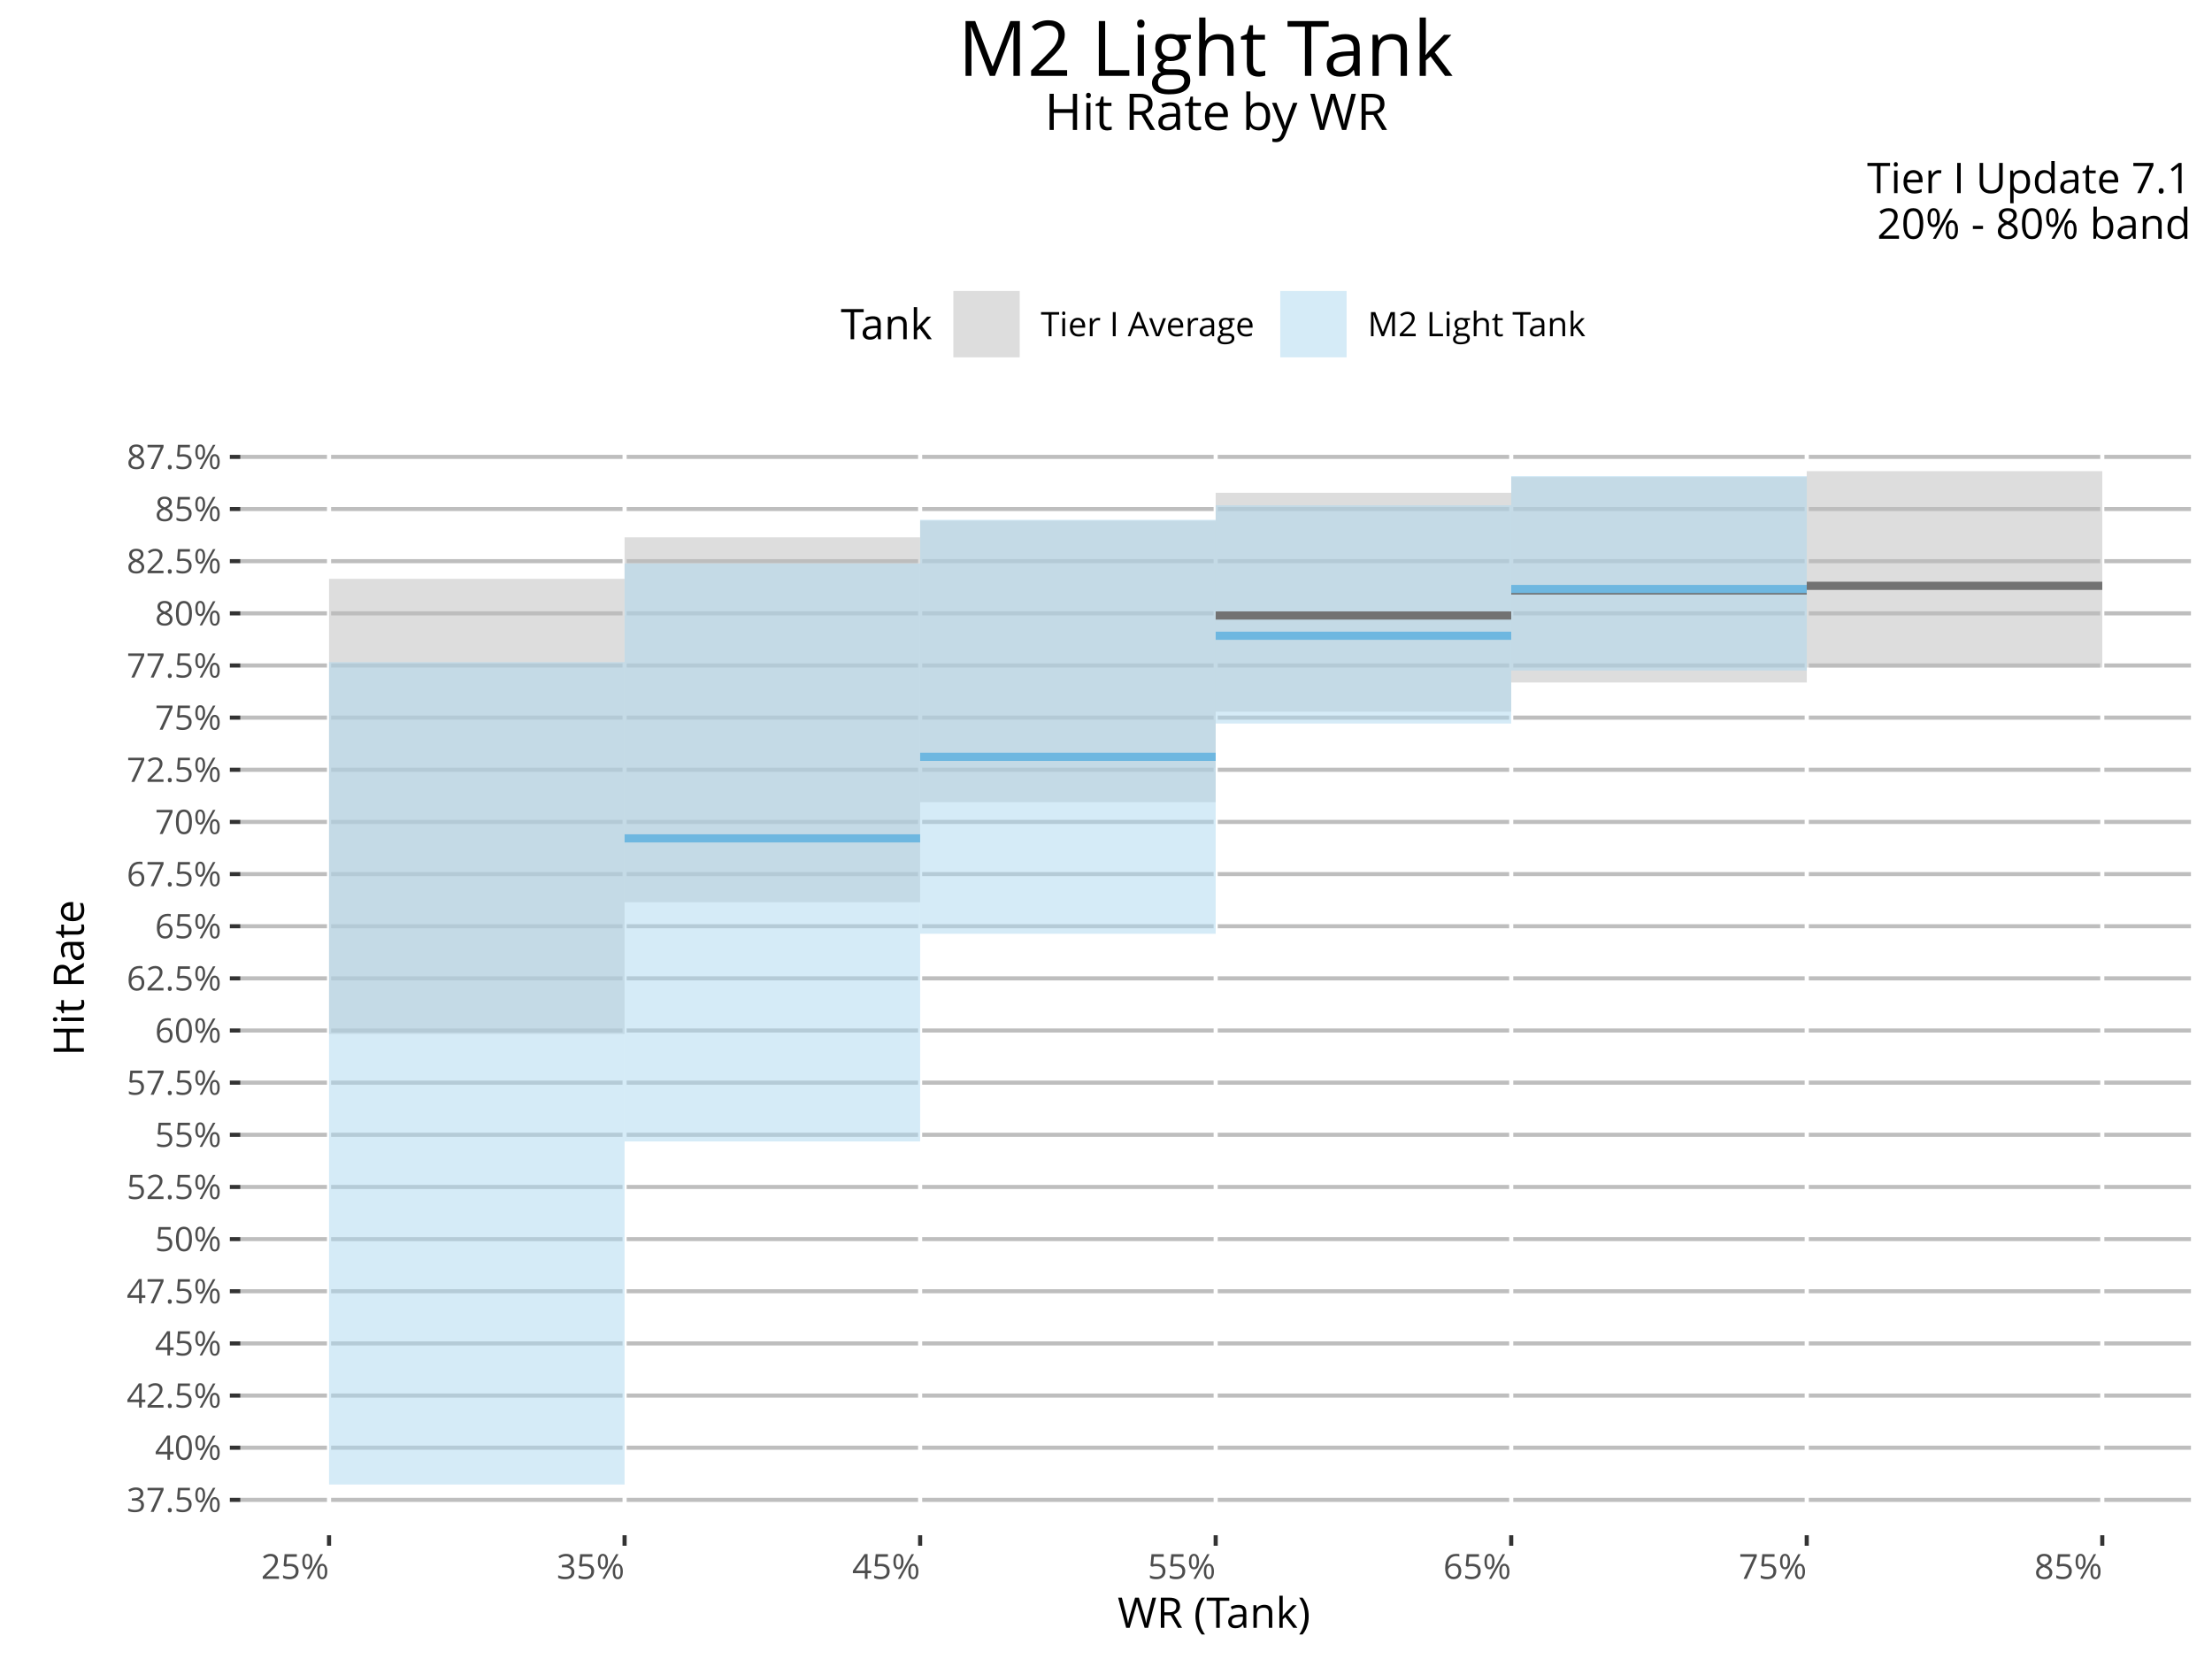
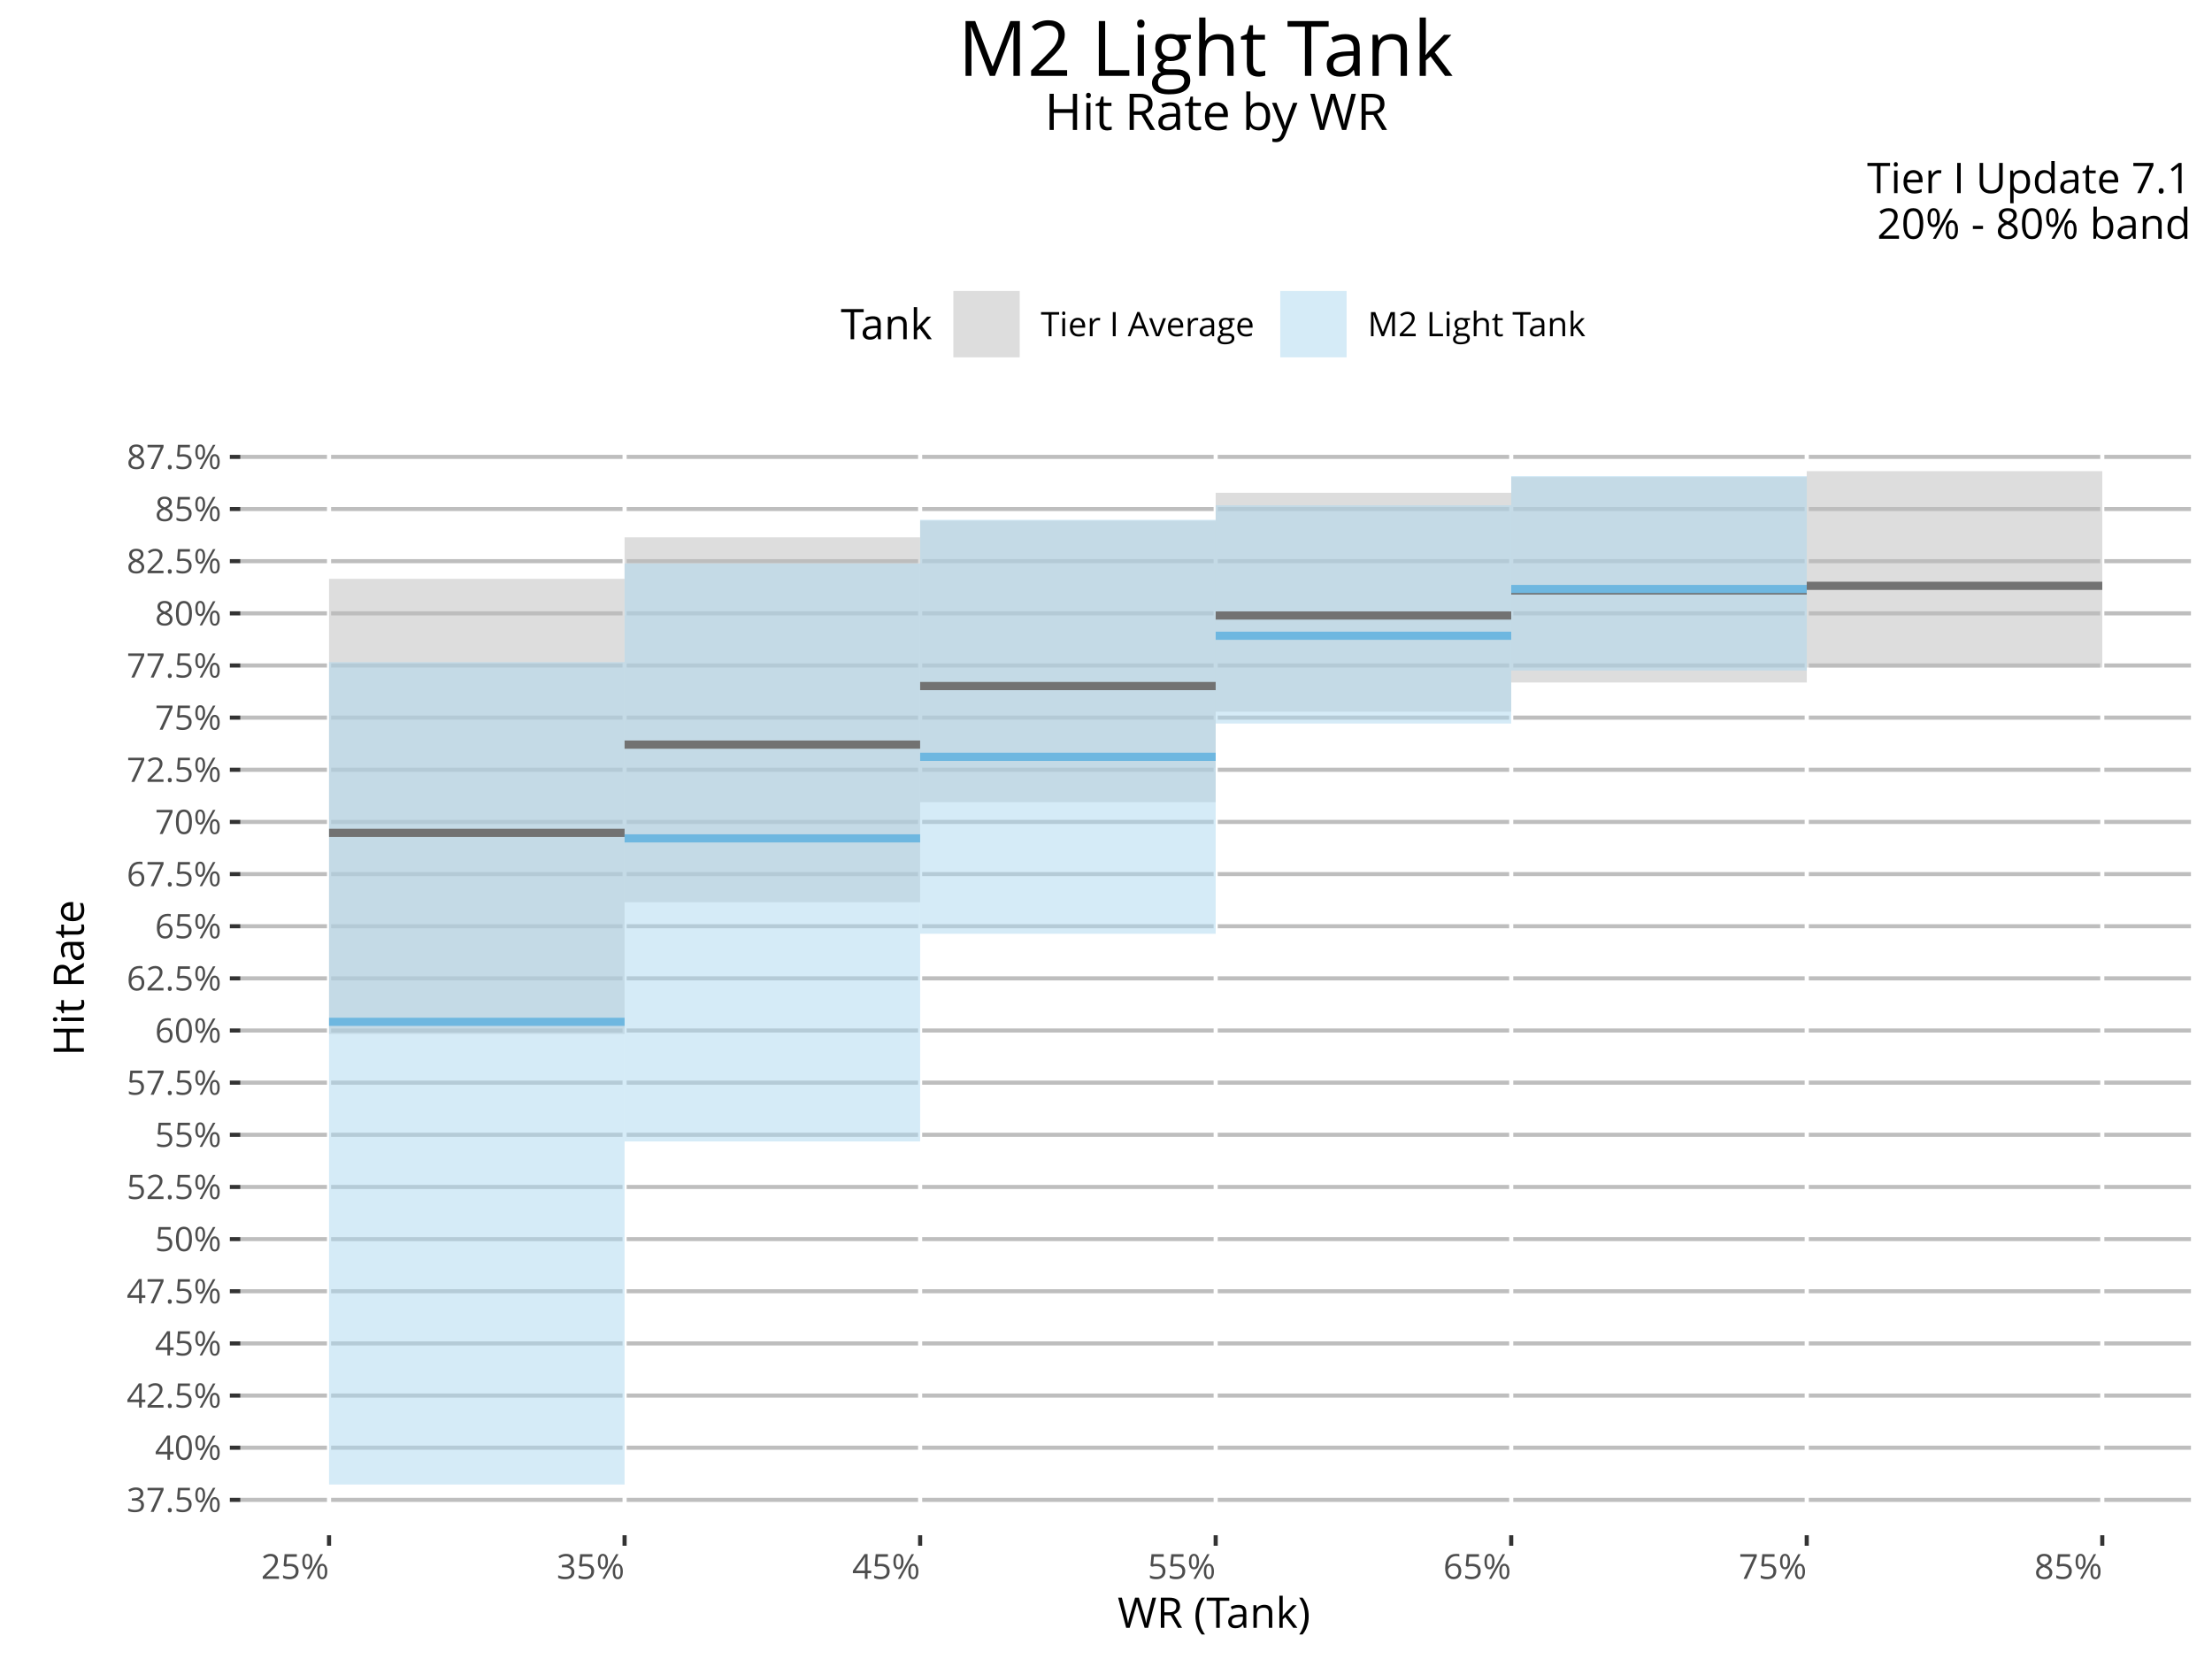
<svg xmlns="http://www.w3.org/2000/svg" viewBox="0 0 576.00 432.00">
  <defs>
    <style type="text/css">
    line, polyline, polygon, path, rect, circle {
      fill: none;
      stroke: #000000;
      stroke-linecap: round;
      stroke-linejoin: round;
      stroke-miterlimit: 10.00;
    }
  </style>
  </defs>
  <rect width="100%" height="100%" style="stroke: none; fill: #FFFFFF;" />
  <rect x="0.00" y="0.00" width="576.00" height="432.00" style="stroke-width: 1.07; stroke: #FFFFFF; fill: #FFFFFF;" />
  <defs>
    <clipPath id="cpNjIuNTl8NTcwLjUyfDM5OS43N3wxMDkuNDk=">
      <rect x="62.59" y="109.49" width="507.93" height="290.28" />
    </clipPath>
  </defs>
  <rect x="62.59" y="109.49" width="507.93" height="290.28" style="stroke-width: 1.07; stroke: none;" clip-path="url(#cpNjIuNTl8NTcwLjUyfDM5OS43N3wxMDkuNDk=)" />
  <polyline points="62.59,397.35 570.52,397.35 " style="stroke-width: 0.53; stroke: #FFFFFF; stroke-linecap: butt;" clip-path="url(#cpNjIuNTl8NTcwLjUyfDM5OS43N3wxMDkuNDk=)" />
  <polyline points="62.59,383.77 570.52,383.77 " style="stroke-width: 0.53; stroke: #FFFFFF; stroke-linecap: butt;" clip-path="url(#cpNjIuNTl8NTcwLjUyfDM5OS43N3wxMDkuNDk=)" />
  <polyline points="62.59,370.19 570.52,370.19 " style="stroke-width: 0.53; stroke: #FFFFFF; stroke-linecap: butt;" clip-path="url(#cpNjIuNTl8NTcwLjUyfDM5OS43N3wxMDkuNDk=)" />
  <polyline points="62.59,356.61 570.52,356.61 " style="stroke-width: 0.53; stroke: #FFFFFF; stroke-linecap: butt;" clip-path="url(#cpNjIuNTl8NTcwLjUyfDM5OS43N3wxMDkuNDk=)" />
  <polyline points="62.59,343.03 570.52,343.03 " style="stroke-width: 0.53; stroke: #FFFFFF; stroke-linecap: butt;" clip-path="url(#cpNjIuNTl8NTcwLjUyfDM5OS43N3wxMDkuNDk=)" />
  <polyline points="62.59,329.45 570.52,329.45 " style="stroke-width: 0.53; stroke: #FFFFFF; stroke-linecap: butt;" clip-path="url(#cpNjIuNTl8NTcwLjUyfDM5OS43N3wxMDkuNDk=)" />
  <polyline points="62.59,315.87 570.52,315.87 " style="stroke-width: 0.53; stroke: #FFFFFF; stroke-linecap: butt;" clip-path="url(#cpNjIuNTl8NTcwLjUyfDM5OS43N3wxMDkuNDk=)" />
  <polyline points="62.59,302.29 570.52,302.29 " style="stroke-width: 0.53; stroke: #FFFFFF; stroke-linecap: butt;" clip-path="url(#cpNjIuNTl8NTcwLjUyfDM5OS43N3wxMDkuNDk=)" />
  <polyline points="62.59,288.71 570.52,288.71 " style="stroke-width: 0.53; stroke: #FFFFFF; stroke-linecap: butt;" clip-path="url(#cpNjIuNTl8NTcwLjUyfDM5OS43N3wxMDkuNDk=)" />
  <polyline points="62.59,275.13 570.52,275.13 " style="stroke-width: 0.53; stroke: #FFFFFF; stroke-linecap: butt;" clip-path="url(#cpNjIuNTl8NTcwLjUyfDM5OS43N3wxMDkuNDk=)" />
  <polyline points="62.59,261.55 570.52,261.55 " style="stroke-width: 0.53; stroke: #FFFFFF; stroke-linecap: butt;" clip-path="url(#cpNjIuNTl8NTcwLjUyfDM5OS43N3wxMDkuNDk=)" />
  <polyline points="62.59,247.98 570.52,247.98 " style="stroke-width: 0.53; stroke: #FFFFFF; stroke-linecap: butt;" clip-path="url(#cpNjIuNTl8NTcwLjUyfDM5OS43N3wxMDkuNDk=)" />
  <polyline points="62.59,234.40 570.52,234.40 " style="stroke-width: 0.53; stroke: #FFFFFF; stroke-linecap: butt;" clip-path="url(#cpNjIuNTl8NTcwLjUyfDM5OS43N3wxMDkuNDk=)" />
  <polyline points="62.59,220.82 570.52,220.82 " style="stroke-width: 0.53; stroke: #FFFFFF; stroke-linecap: butt;" clip-path="url(#cpNjIuNTl8NTcwLjUyfDM5OS43N3wxMDkuNDk=)" />
  <polyline points="62.59,207.24 570.52,207.24 " style="stroke-width: 0.53; stroke: #FFFFFF; stroke-linecap: butt;" clip-path="url(#cpNjIuNTl8NTcwLjUyfDM5OS43N3wxMDkuNDk=)" />
  <polyline points="62.59,193.66 570.52,193.66 " style="stroke-width: 0.53; stroke: #FFFFFF; stroke-linecap: butt;" clip-path="url(#cpNjIuNTl8NTcwLjUyfDM5OS43N3wxMDkuNDk=)" />
  <polyline points="62.59,180.08 570.52,180.08 " style="stroke-width: 0.53; stroke: #FFFFFF; stroke-linecap: butt;" clip-path="url(#cpNjIuNTl8NTcwLjUyfDM5OS43N3wxMDkuNDk=)" />
  <polyline points="62.59,166.50 570.52,166.50 " style="stroke-width: 0.53; stroke: #FFFFFF; stroke-linecap: butt;" clip-path="url(#cpNjIuNTl8NTcwLjUyfDM5OS43N3wxMDkuNDk=)" />
  <polyline points="62.59,152.92 570.52,152.92 " style="stroke-width: 0.53; stroke: #FFFFFF; stroke-linecap: butt;" clip-path="url(#cpNjIuNTl8NTcwLjUyfDM5OS43N3wxMDkuNDk=)" />
  <polyline points="62.59,139.34 570.52,139.34 " style="stroke-width: 0.53; stroke: #FFFFFF; stroke-linecap: butt;" clip-path="url(#cpNjIuNTl8NTcwLjUyfDM5OS43N3wxMDkuNDk=)" />
  <polyline points="62.59,125.76 570.52,125.76 " style="stroke-width: 0.53; stroke: #FFFFFF; stroke-linecap: butt;" clip-path="url(#cpNjIuNTl8NTcwLjUyfDM5OS43N3wxMDkuNDk=)" />
  <polyline points="62.59,112.18 570.52,112.18 " style="stroke-width: 0.53; stroke: #FFFFFF; stroke-linecap: butt;" clip-path="url(#cpNjIuNTl8NTcwLjUyfDM5OS43N3wxMDkuNDk=)" />
  <polyline points="124.16,399.77 124.16,109.49 " style="stroke-width: 0.53; stroke: #FFFFFF; stroke-linecap: butt;" clip-path="url(#cpNjIuNTl8NTcwLjUyfDM5OS43N3wxMDkuNDk=)" />
  <polyline points="201.12,399.77 201.12,109.49 " style="stroke-width: 0.53; stroke: #FFFFFF; stroke-linecap: butt;" clip-path="url(#cpNjIuNTl8NTcwLjUyfDM5OS43N3wxMDkuNDk=)" />
  <polyline points="278.08,399.77 278.08,109.49 " style="stroke-width: 0.53; stroke: #FFFFFF; stroke-linecap: butt;" clip-path="url(#cpNjIuNTl8NTcwLjUyfDM5OS43N3wxMDkuNDk=)" />
  <polyline points="355.04,399.77 355.04,109.49 " style="stroke-width: 0.53; stroke: #FFFFFF; stroke-linecap: butt;" clip-path="url(#cpNjIuNTl8NTcwLjUyfDM5OS43N3wxMDkuNDk=)" />
  <polyline points="431.99,399.77 431.99,109.49 " style="stroke-width: 0.53; stroke: #FFFFFF; stroke-linecap: butt;" clip-path="url(#cpNjIuNTl8NTcwLjUyfDM5OS43N3wxMDkuNDk=)" />
  <polyline points="508.95,399.77 508.95,109.49 " style="stroke-width: 0.53; stroke: #FFFFFF; stroke-linecap: butt;" clip-path="url(#cpNjIuNTl8NTcwLjUyfDM5OS43N3wxMDkuNDk=)" />
  <polyline points="62.59,390.56 570.52,390.56 " style="stroke-width: 1.07; stroke: #BEBEBE; stroke-linecap: butt;" clip-path="url(#cpNjIuNTl8NTcwLjUyfDM5OS43N3wxMDkuNDk=)" />
  <polyline points="62.59,376.98 570.52,376.98 " style="stroke-width: 1.07; stroke: #BEBEBE; stroke-linecap: butt;" clip-path="url(#cpNjIuNTl8NTcwLjUyfDM5OS43N3wxMDkuNDk=)" />
  <polyline points="62.59,363.40 570.52,363.40 " style="stroke-width: 1.07; stroke: #BEBEBE; stroke-linecap: butt;" clip-path="url(#cpNjIuNTl8NTcwLjUyfDM5OS43N3wxMDkuNDk=)" />
  <polyline points="62.59,349.82 570.52,349.82 " style="stroke-width: 1.07; stroke: #BEBEBE; stroke-linecap: butt;" clip-path="url(#cpNjIuNTl8NTcwLjUyfDM5OS43N3wxMDkuNDk=)" />
  <polyline points="62.59,336.24 570.52,336.24 " style="stroke-width: 1.07; stroke: #BEBEBE; stroke-linecap: butt;" clip-path="url(#cpNjIuNTl8NTcwLjUyfDM5OS43N3wxMDkuNDk=)" />
  <polyline points="62.59,322.66 570.52,322.66 " style="stroke-width: 1.07; stroke: #BEBEBE; stroke-linecap: butt;" clip-path="url(#cpNjIuNTl8NTcwLjUyfDM5OS43N3wxMDkuNDk=)" />
  <polyline points="62.59,309.08 570.52,309.08 " style="stroke-width: 1.07; stroke: #BEBEBE; stroke-linecap: butt;" clip-path="url(#cpNjIuNTl8NTcwLjUyfDM5OS43N3wxMDkuNDk=)" />
  <polyline points="62.59,295.50 570.52,295.50 " style="stroke-width: 1.07; stroke: #BEBEBE; stroke-linecap: butt;" clip-path="url(#cpNjIuNTl8NTcwLjUyfDM5OS43N3wxMDkuNDk=)" />
  <polyline points="62.59,281.92 570.52,281.92 " style="stroke-width: 1.07; stroke: #BEBEBE; stroke-linecap: butt;" clip-path="url(#cpNjIuNTl8NTcwLjUyfDM5OS43N3wxMDkuNDk=)" />
  <polyline points="62.59,268.34 570.52,268.34 " style="stroke-width: 1.07; stroke: #BEBEBE; stroke-linecap: butt;" clip-path="url(#cpNjIuNTl8NTcwLjUyfDM5OS43N3wxMDkuNDk=)" />
  <polyline points="62.59,254.76 570.52,254.76 " style="stroke-width: 1.07; stroke: #BEBEBE; stroke-linecap: butt;" clip-path="url(#cpNjIuNTl8NTcwLjUyfDM5OS43N3wxMDkuNDk=)" />
  <polyline points="62.59,241.19 570.52,241.19 " style="stroke-width: 1.07; stroke: #BEBEBE; stroke-linecap: butt;" clip-path="url(#cpNjIuNTl8NTcwLjUyfDM5OS43N3wxMDkuNDk=)" />
  <polyline points="62.59,227.61 570.52,227.61 " style="stroke-width: 1.07; stroke: #BEBEBE; stroke-linecap: butt;" clip-path="url(#cpNjIuNTl8NTcwLjUyfDM5OS43N3wxMDkuNDk=)" />
  <polyline points="62.59,214.03 570.52,214.03 " style="stroke-width: 1.07; stroke: #BEBEBE; stroke-linecap: butt;" clip-path="url(#cpNjIuNTl8NTcwLjUyfDM5OS43N3wxMDkuNDk=)" />
  <polyline points="62.59,200.45 570.52,200.45 " style="stroke-width: 1.07; stroke: #BEBEBE; stroke-linecap: butt;" clip-path="url(#cpNjIuNTl8NTcwLjUyfDM5OS43N3wxMDkuNDk=)" />
  <polyline points="62.59,186.87 570.52,186.87 " style="stroke-width: 1.07; stroke: #BEBEBE; stroke-linecap: butt;" clip-path="url(#cpNjIuNTl8NTcwLjUyfDM5OS43N3wxMDkuNDk=)" />
  <polyline points="62.59,173.29 570.52,173.29 " style="stroke-width: 1.07; stroke: #BEBEBE; stroke-linecap: butt;" clip-path="url(#cpNjIuNTl8NTcwLjUyfDM5OS43N3wxMDkuNDk=)" />
  <polyline points="62.59,159.71 570.52,159.71 " style="stroke-width: 1.07; stroke: #BEBEBE; stroke-linecap: butt;" clip-path="url(#cpNjIuNTl8NTcwLjUyfDM5OS43N3wxMDkuNDk=)" />
  <polyline points="62.59,146.13 570.52,146.13 " style="stroke-width: 1.07; stroke: #BEBEBE; stroke-linecap: butt;" clip-path="url(#cpNjIuNTl8NTcwLjUyfDM5OS43N3wxMDkuNDk=)" />
  <polyline points="62.59,132.55 570.52,132.55 " style="stroke-width: 1.07; stroke: #BEBEBE; stroke-linecap: butt;" clip-path="url(#cpNjIuNTl8NTcwLjUyfDM5OS43N3wxMDkuNDk=)" />
  <polyline points="62.59,118.97 570.52,118.97 " style="stroke-width: 1.07; stroke: #BEBEBE; stroke-linecap: butt;" clip-path="url(#cpNjIuNTl8NTcwLjUyfDM5OS43N3wxMDkuNDk=)" />
  <polyline points="85.68,399.77 85.68,109.49 " style="stroke-width: 1.07; stroke: #FFFFFF; stroke-linecap: butt;" clip-path="url(#cpNjIuNTl8NTcwLjUyfDM5OS43N3wxMDkuNDk=)" />
  <polyline points="162.64,399.77 162.64,109.49 " style="stroke-width: 1.07; stroke: #FFFFFF; stroke-linecap: butt;" clip-path="url(#cpNjIuNTl8NTcwLjUyfDM5OS43N3wxMDkuNDk=)" />
  <polyline points="239.60,399.77 239.60,109.49 " style="stroke-width: 1.07; stroke: #FFFFFF; stroke-linecap: butt;" clip-path="url(#cpNjIuNTl8NTcwLjUyfDM5OS43N3wxMDkuNDk=)" />
  <polyline points="316.56,399.77 316.56,109.49 " style="stroke-width: 1.07; stroke: #FFFFFF; stroke-linecap: butt;" clip-path="url(#cpNjIuNTl8NTcwLjUyfDM5OS43N3wxMDkuNDk=)" />
  <polyline points="393.52,399.77 393.52,109.49 " style="stroke-width: 1.07; stroke: #FFFFFF; stroke-linecap: butt;" clip-path="url(#cpNjIuNTl8NTcwLjUyfDM5OS43N3wxMDkuNDk=)" />
  <polyline points="470.47,399.77 470.47,109.49 " style="stroke-width: 1.07; stroke: #FFFFFF; stroke-linecap: butt;" clip-path="url(#cpNjIuNTl8NTcwLjUyfDM5OS43N3wxMDkuNDk=)" />
  <polyline points="547.43,399.77 547.43,109.49 " style="stroke-width: 1.07; stroke: #FFFFFF; stroke-linecap: butt;" clip-path="url(#cpNjIuNTl8NTcwLjUyfDM5OS43N3wxMDkuNDk=)" />
  <rect x="85.68" y="150.73" width="76.96" height="118.51" style="stroke-width: 0.00; stroke: none; stroke-linecap: square; stroke-linejoin: miter; fill: #BDBDBD; fill-opacity: 0.50;" clip-path="url(#cpNjIuNTl8NTcwLjUyfDM5OS43N3wxMDkuNDk=)" />
  <rect x="162.64" y="139.92" width="76.96" height="95.02" style="stroke-width: 0.00; stroke: none; stroke-linecap: square; stroke-linejoin: miter; fill: #BDBDBD; fill-opacity: 0.50;" clip-path="url(#cpNjIuNTl8NTcwLjUyfDM5OS43N3wxMDkuNDk=)" />
  <rect x="239.60" y="135.57" width="76.96" height="73.31" style="stroke-width: 0.00; stroke: none; stroke-linecap: square; stroke-linejoin: miter; fill: #BDBDBD; fill-opacity: 0.50;" clip-path="url(#cpNjIuNTl8NTcwLjUyfDM5OS43N3wxMDkuNDk=)" />
  <rect x="316.56" y="128.32" width="76.96" height="57.00" style="stroke-width: 0.00; stroke: none; stroke-linecap: square; stroke-linejoin: miter; fill: #BDBDBD; fill-opacity: 0.50;" clip-path="url(#cpNjIuNTl8NTcwLjUyfDM5OS43N3wxMDkuNDk=)" />
  <rect x="393.52" y="124.23" width="76.96" height="53.49" style="stroke-width: 0.00; stroke: none; stroke-linecap: square; stroke-linejoin: miter; fill: #BDBDBD; fill-opacity: 0.50;" clip-path="url(#cpNjIuNTl8NTcwLjUyfDM5OS43N3wxMDkuNDk=)" />
  <rect x="470.47" y="122.69" width="76.96" height="51.13" style="stroke-width: 0.00; stroke: none; stroke-linecap: square; stroke-linejoin: miter; fill: #BDBDBD; fill-opacity: 0.50;" clip-path="url(#cpNjIuNTl8NTcwLjUyfDM5OS43N3wxMDkuNDk=)" />
  <rect x="85.68" y="172.42" width="76.96" height="214.15" style="stroke-width: 0.00; stroke: none; stroke-linecap: square; stroke-linejoin: miter; fill: #ACD8F1; fill-opacity: 0.50;" clip-path="url(#cpNjIuNTl8NTcwLjUyfDM5OS43N3wxMDkuNDk=)" />
  <rect x="162.64" y="146.72" width="76.96" height="150.51" style="stroke-width: 0.00; stroke: none; stroke-linecap: square; stroke-linejoin: miter; fill: #ACD8F1; fill-opacity: 0.50;" clip-path="url(#cpNjIuNTl8NTcwLjUyfDM5OS43N3wxMDkuNDk=)" />
  <rect x="239.60" y="135.34" width="76.96" height="107.81" style="stroke-width: 0.00; stroke: none; stroke-linecap: square; stroke-linejoin: miter; fill: #ACD8F1; fill-opacity: 0.50;" clip-path="url(#cpNjIuNTl8NTcwLjUyfDM5OS43N3wxMDkuNDk=)" />
  <rect x="316.56" y="131.58" width="76.96" height="56.83" style="stroke-width: 0.00; stroke: none; stroke-linecap: square; stroke-linejoin: miter; fill: #ACD8F1; fill-opacity: 0.50;" clip-path="url(#cpNjIuNTl8NTcwLjUyfDM5OS43N3wxMDkuNDk=)" />
  <rect x="393.52" y="123.96" width="76.96" height="50.63" style="stroke-width: 0.00; stroke: none; stroke-linecap: square; stroke-linejoin: miter; fill: #ACD8F1; fill-opacity: 0.50;" clip-path="url(#cpNjIuNTl8NTcwLjUyfDM5OS43N3wxMDkuNDk=)" />
+   <line x1="85.68" y1="216.88" x2="162.64" y2="216.88" style="stroke-width: 2.13; stroke: #727272; stroke-linecap: butt;" clip-path="url(#cpNjIuNTl8NTcwLjUyfDM5OS43N3wxMDkuNDk=)" />
+   <line x1="162.64" y1="193.90" x2="239.60" y2="193.90" style="stroke-width: 2.13; stroke: #727272; stroke-linecap: butt;" clip-path="url(#cpNjIuNTl8NTcwLjUyfDM5OS43N3wxMDkuNDk=)" />
+   <line x1="239.60" y1="178.64" x2="316.56" y2="178.64" style="stroke-width: 2.13; stroke: #727272; stroke-linecap: butt;" clip-path="url(#cpNjIuNTl8NTcwLjUyfDM5OS43N3wxMDkuNDk=)" />
  <line x1="316.56" y1="160.28" x2="393.52" y2="160.28" style="stroke-width: 2.13; stroke: #727272; stroke-linecap: butt;" clip-path="url(#cpNjIuNTl8NTcwLjUyfDM5OS43N3wxMDkuNDk=)" />
  <line x1="393.52" y1="153.76" x2="470.47" y2="153.76" style="stroke-width: 2.13; stroke: #727272; stroke-linecap: butt;" clip-path="url(#cpNjIuNTl8NTcwLjUyfDM5OS43N3wxMDkuNDk=)" />
  <line x1="470.47" y1="152.55" x2="547.43" y2="152.55" style="stroke-width: 2.13; stroke: #727272; stroke-linecap: butt;" clip-path="url(#cpNjIuNTl8NTcwLjUyfDM5OS43N3wxMDkuNDk=)" />
+   <line x1="85.68" y1="266.08" x2="162.64" y2="266.08" style="stroke-width: 2.13; stroke: #6EB7E0; stroke-linecap: butt;" clip-path="url(#cpNjIuNTl8NTcwLjUyfDM5OS43N3wxMDkuNDk=)" />
  <line x1="162.64" y1="218.31" x2="239.60" y2="218.31" style="stroke-width: 2.13; stroke: #6EB7E0; stroke-linecap: butt;" clip-path="url(#cpNjIuNTl8NTcwLjUyfDM5OS43N3wxMDkuNDk=)" />
  <line x1="239.60" y1="197.08" x2="316.56" y2="197.08" style="stroke-width: 2.13; stroke: #6EB7E0; stroke-linecap: butt;" clip-path="url(#cpNjIuNTl8NTcwLjUyfDM5OS43N3wxMDkuNDk=)" />
  <line x1="316.56" y1="165.55" x2="393.52" y2="165.55" style="stroke-width: 2.13; stroke: #6EB7E0; stroke-linecap: butt;" clip-path="url(#cpNjIuNTl8NTcwLjUyfDM5OS43N3wxMDkuNDk=)" />
  <line x1="393.52" y1="153.37" x2="470.47" y2="153.37" style="stroke-width: 2.13; stroke: #6EB7E0; stroke-linecap: butt;" clip-path="url(#cpNjIuNTl8NTcwLjUyfDM5OS43N3wxMDkuNDk=)" />
  <defs>
    <clipPath id="cpMC4wMHw1NzYuMDB8NDMyLjAwfDAuMDA=">
      <rect x="0.00" y="0.00" width="576.00" height="432.00" />
    </clipPath>
  </defs>
  <g clip-path="url(#cpMC4wMHw1NzYuMDB8NDMyLjAwfDAuMDA=)">
    <text x="32.98" y="393.70" style="font-size: 8.80px; fill: #4D4D4D; font-family: Open Sans;" textLength="24.68px" lengthAdjust="spacingAndGlyphs">37.5%</text>
  </g>
  <g clip-path="url(#cpMC4wMHw1NzYuMDB8NDMyLjAwfDAuMDA=)">
    <text x="40.35" y="380.12" style="font-size: 8.80px; fill: #4D4D4D; font-family: Open Sans;" textLength="17.31px" lengthAdjust="spacingAndGlyphs">40%</text>
  </g>
  <g clip-path="url(#cpMC4wMHw1NzYuMDB8NDMyLjAwfDAuMDA=)">
    <text x="32.98" y="366.54" style="font-size: 8.80px; fill: #4D4D4D; font-family: Open Sans;" textLength="24.68px" lengthAdjust="spacingAndGlyphs">42.5%</text>
  </g>
  <g clip-path="url(#cpMC4wMHw1NzYuMDB8NDMyLjAwfDAuMDA=)">
    <text x="40.35" y="352.96" style="font-size: 8.80px; fill: #4D4D4D; font-family: Open Sans;" textLength="17.31px" lengthAdjust="spacingAndGlyphs">45%</text>
  </g>
  <g clip-path="url(#cpMC4wMHw1NzYuMDB8NDMyLjAwfDAuMDA=)">
    <text x="32.98" y="339.38" style="font-size: 8.80px; fill: #4D4D4D; font-family: Open Sans;" textLength="24.68px" lengthAdjust="spacingAndGlyphs">47.5%</text>
  </g>
  <g clip-path="url(#cpMC4wMHw1NzYuMDB8NDMyLjAwfDAuMDA=)">
    <text x="40.35" y="325.80" style="font-size: 8.80px; fill: #4D4D4D; font-family: Open Sans;" textLength="17.31px" lengthAdjust="spacingAndGlyphs">50%</text>
  </g>
  <g clip-path="url(#cpMC4wMHw1NzYuMDB8NDMyLjAwfDAuMDA=)">
    <text x="32.98" y="312.22" style="font-size: 8.80px; fill: #4D4D4D; font-family: Open Sans;" textLength="24.68px" lengthAdjust="spacingAndGlyphs">52.5%</text>
  </g>
  <g clip-path="url(#cpMC4wMHw1NzYuMDB8NDMyLjAwfDAuMDA=)">
    <text x="40.35" y="298.64" style="font-size: 8.80px; fill: #4D4D4D; font-family: Open Sans;" textLength="17.31px" lengthAdjust="spacingAndGlyphs">55%</text>
  </g>
  <g clip-path="url(#cpMC4wMHw1NzYuMDB8NDMyLjAwfDAuMDA=)">
    <text x="32.98" y="285.06" style="font-size: 8.80px; fill: #4D4D4D; font-family: Open Sans;" textLength="24.68px" lengthAdjust="spacingAndGlyphs">57.5%</text>
  </g>
  <g clip-path="url(#cpMC4wMHw1NzYuMDB8NDMyLjAwfDAuMDA=)">
    <text x="40.35" y="271.49" style="font-size: 8.80px; fill: #4D4D4D; font-family: Open Sans;" textLength="17.31px" lengthAdjust="spacingAndGlyphs">60%</text>
  </g>
  <g clip-path="url(#cpMC4wMHw1NzYuMDB8NDMyLjAwfDAuMDA=)">
    <text x="32.98" y="257.91" style="font-size: 8.80px; fill: #4D4D4D; font-family: Open Sans;" textLength="24.68px" lengthAdjust="spacingAndGlyphs">62.5%</text>
  </g>
  <g clip-path="url(#cpMC4wMHw1NzYuMDB8NDMyLjAwfDAuMDA=)">
    <text x="40.35" y="244.33" style="font-size: 8.80px; fill: #4D4D4D; font-family: Open Sans;" textLength="17.31px" lengthAdjust="spacingAndGlyphs">65%</text>
  </g>
  <g clip-path="url(#cpMC4wMHw1NzYuMDB8NDMyLjAwfDAuMDA=)">
    <text x="32.98" y="230.75" style="font-size: 8.80px; fill: #4D4D4D; font-family: Open Sans;" textLength="24.68px" lengthAdjust="spacingAndGlyphs">67.5%</text>
  </g>
  <g clip-path="url(#cpMC4wMHw1NzYuMDB8NDMyLjAwfDAuMDA=)">
    <text x="40.35" y="217.17" style="font-size: 8.80px; fill: #4D4D4D; font-family: Open Sans;" textLength="17.31px" lengthAdjust="spacingAndGlyphs">70%</text>
  </g>
  <g clip-path="url(#cpMC4wMHw1NzYuMDB8NDMyLjAwfDAuMDA=)">
    <text x="32.98" y="203.59" style="font-size: 8.80px; fill: #4D4D4D; font-family: Open Sans;" textLength="24.68px" lengthAdjust="spacingAndGlyphs">72.5%</text>
  </g>
  <g clip-path="url(#cpMC4wMHw1NzYuMDB8NDMyLjAwfDAuMDA=)">
    <text x="40.35" y="190.01" style="font-size: 8.80px; fill: #4D4D4D; font-family: Open Sans;" textLength="17.31px" lengthAdjust="spacingAndGlyphs">75%</text>
  </g>
  <g clip-path="url(#cpMC4wMHw1NzYuMDB8NDMyLjAwfDAuMDA=)">
    <text x="32.98" y="176.43" style="font-size: 8.80px; fill: #4D4D4D; font-family: Open Sans;" textLength="24.68px" lengthAdjust="spacingAndGlyphs">77.5%</text>
  </g>
  <g clip-path="url(#cpMC4wMHw1NzYuMDB8NDMyLjAwfDAuMDA=)">
    <text x="40.35" y="162.85" style="font-size: 8.80px; fill: #4D4D4D; font-family: Open Sans;" textLength="17.31px" lengthAdjust="spacingAndGlyphs">80%</text>
  </g>
  <g clip-path="url(#cpMC4wMHw1NzYuMDB8NDMyLjAwfDAuMDA=)">
    <text x="32.98" y="149.27" style="font-size: 8.80px; fill: #4D4D4D; font-family: Open Sans;" textLength="24.68px" lengthAdjust="spacingAndGlyphs">82.5%</text>
  </g>
  <g clip-path="url(#cpMC4wMHw1NzYuMDB8NDMyLjAwfDAuMDA=)">
    <text x="40.35" y="135.69" style="font-size: 8.80px; fill: #4D4D4D; font-family: Open Sans;" textLength="17.31px" lengthAdjust="spacingAndGlyphs">85%</text>
  </g>
  <g clip-path="url(#cpMC4wMHw1NzYuMDB8NDMyLjAwfDAuMDA=)">
    <text x="32.98" y="122.11" style="font-size: 8.80px; fill: #4D4D4D; font-family: Open Sans;" textLength="24.68px" lengthAdjust="spacingAndGlyphs">87.5%</text>
  </g>
  <polyline points="59.85,390.56 62.59,390.56 " style="stroke-width: 1.07; stroke: #333333; stroke-linecap: butt;" clip-path="url(#cpMC4wMHw1NzYuMDB8NDMyLjAwfDAuMDA=)" />
  <polyline points="59.85,376.98 62.59,376.98 " style="stroke-width: 1.07; stroke: #333333; stroke-linecap: butt;" clip-path="url(#cpMC4wMHw1NzYuMDB8NDMyLjAwfDAuMDA=)" />
  <polyline points="59.85,363.40 62.59,363.40 " style="stroke-width: 1.07; stroke: #333333; stroke-linecap: butt;" clip-path="url(#cpMC4wMHw1NzYuMDB8NDMyLjAwfDAuMDA=)" />
  <polyline points="59.85,349.82 62.59,349.82 " style="stroke-width: 1.07; stroke: #333333; stroke-linecap: butt;" clip-path="url(#cpMC4wMHw1NzYuMDB8NDMyLjAwfDAuMDA=)" />
  <polyline points="59.85,336.24 62.59,336.24 " style="stroke-width: 1.07; stroke: #333333; stroke-linecap: butt;" clip-path="url(#cpMC4wMHw1NzYuMDB8NDMyLjAwfDAuMDA=)" />
  <polyline points="59.85,322.66 62.59,322.66 " style="stroke-width: 1.07; stroke: #333333; stroke-linecap: butt;" clip-path="url(#cpMC4wMHw1NzYuMDB8NDMyLjAwfDAuMDA=)" />
  <polyline points="59.85,309.08 62.59,309.08 " style="stroke-width: 1.07; stroke: #333333; stroke-linecap: butt;" clip-path="url(#cpMC4wMHw1NzYuMDB8NDMyLjAwfDAuMDA=)" />
  <polyline points="59.85,295.50 62.59,295.50 " style="stroke-width: 1.07; stroke: #333333; stroke-linecap: butt;" clip-path="url(#cpMC4wMHw1NzYuMDB8NDMyLjAwfDAuMDA=)" />
  <polyline points="59.85,281.92 62.59,281.92 " style="stroke-width: 1.07; stroke: #333333; stroke-linecap: butt;" clip-path="url(#cpMC4wMHw1NzYuMDB8NDMyLjAwfDAuMDA=)" />
  <polyline points="59.85,268.34 62.59,268.34 " style="stroke-width: 1.07; stroke: #333333; stroke-linecap: butt;" clip-path="url(#cpMC4wMHw1NzYuMDB8NDMyLjAwfDAuMDA=)" />
  <polyline points="59.85,254.76 62.59,254.76 " style="stroke-width: 1.07; stroke: #333333; stroke-linecap: butt;" clip-path="url(#cpMC4wMHw1NzYuMDB8NDMyLjAwfDAuMDA=)" />
  <polyline points="59.85,241.19 62.59,241.19 " style="stroke-width: 1.07; stroke: #333333; stroke-linecap: butt;" clip-path="url(#cpMC4wMHw1NzYuMDB8NDMyLjAwfDAuMDA=)" />
  <polyline points="59.85,227.61 62.59,227.61 " style="stroke-width: 1.07; stroke: #333333; stroke-linecap: butt;" clip-path="url(#cpMC4wMHw1NzYuMDB8NDMyLjAwfDAuMDA=)" />
  <polyline points="59.85,214.03 62.59,214.03 " style="stroke-width: 1.07; stroke: #333333; stroke-linecap: butt;" clip-path="url(#cpMC4wMHw1NzYuMDB8NDMyLjAwfDAuMDA=)" />
  <polyline points="59.85,200.45 62.59,200.45 " style="stroke-width: 1.07; stroke: #333333; stroke-linecap: butt;" clip-path="url(#cpMC4wMHw1NzYuMDB8NDMyLjAwfDAuMDA=)" />
  <polyline points="59.85,186.87 62.59,186.87 " style="stroke-width: 1.07; stroke: #333333; stroke-linecap: butt;" clip-path="url(#cpMC4wMHw1NzYuMDB8NDMyLjAwfDAuMDA=)" />
  <polyline points="59.85,173.29 62.59,173.29 " style="stroke-width: 1.07; stroke: #333333; stroke-linecap: butt;" clip-path="url(#cpMC4wMHw1NzYuMDB8NDMyLjAwfDAuMDA=)" />
  <polyline points="59.85,159.71 62.59,159.71 " style="stroke-width: 1.07; stroke: #333333; stroke-linecap: butt;" clip-path="url(#cpMC4wMHw1NzYuMDB8NDMyLjAwfDAuMDA=)" />
  <polyline points="59.85,146.13 62.59,146.13 " style="stroke-width: 1.07; stroke: #333333; stroke-linecap: butt;" clip-path="url(#cpMC4wMHw1NzYuMDB8NDMyLjAwfDAuMDA=)" />
  <polyline points="59.85,132.55 62.59,132.55 " style="stroke-width: 1.07; stroke: #333333; stroke-linecap: butt;" clip-path="url(#cpMC4wMHw1NzYuMDB8NDMyLjAwfDAuMDA=)" />
  <polyline points="59.85,118.97 62.59,118.97 " style="stroke-width: 1.07; stroke: #333333; stroke-linecap: butt;" clip-path="url(#cpMC4wMHw1NzYuMDB8NDMyLjAwfDAuMDA=)" />
  <polyline points="85.68,402.51 85.68,399.77 " style="stroke-width: 1.07; stroke: #333333; stroke-linecap: butt;" clip-path="url(#cpMC4wMHw1NzYuMDB8NDMyLjAwfDAuMDA=)" />
  <polyline points="162.64,402.51 162.64,399.77 " style="stroke-width: 1.07; stroke: #333333; stroke-linecap: butt;" clip-path="url(#cpMC4wMHw1NzYuMDB8NDMyLjAwfDAuMDA=)" />
  <polyline points="239.60,402.51 239.60,399.77 " style="stroke-width: 1.07; stroke: #333333; stroke-linecap: butt;" clip-path="url(#cpMC4wMHw1NzYuMDB8NDMyLjAwfDAuMDA=)" />
  <polyline points="316.56,402.51 316.56,399.77 " style="stroke-width: 1.07; stroke: #333333; stroke-linecap: butt;" clip-path="url(#cpMC4wMHw1NzYuMDB8NDMyLjAwfDAuMDA=)" />
  <polyline points="393.52,402.51 393.52,399.77 " style="stroke-width: 1.07; stroke: #333333; stroke-linecap: butt;" clip-path="url(#cpMC4wMHw1NzYuMDB8NDMyLjAwfDAuMDA=)" />
  <polyline points="470.47,402.51 470.47,399.77 " style="stroke-width: 1.07; stroke: #333333; stroke-linecap: butt;" clip-path="url(#cpMC4wMHw1NzYuMDB8NDMyLjAwfDAuMDA=)" />
  <polyline points="547.43,402.51 547.43,399.77 " style="stroke-width: 1.07; stroke: #333333; stroke-linecap: butt;" clip-path="url(#cpMC4wMHw1NzYuMDB8NDMyLjAwfDAuMDA=)" />
  <g clip-path="url(#cpMC4wMHw1NzYuMDB8NDMyLjAwfDAuMDA=)">
    <text x="67.98" y="411.13" style="font-size: 9.00px; fill: #4D4D4D; font-family: Open Sans;" textLength="17.70px" lengthAdjust="spacingAndGlyphs">25%</text>
  </g>
  <g clip-path="url(#cpMC4wMHw1NzYuMDB8NDMyLjAwfDAuMDA=)">
    <text x="144.94" y="411.13" style="font-size: 9.00px; fill: #4D4D4D; font-family: Open Sans;" textLength="17.70px" lengthAdjust="spacingAndGlyphs">35%</text>
  </g>
  <g clip-path="url(#cpMC4wMHw1NzYuMDB8NDMyLjAwfDAuMDA=)">
    <text x="221.90" y="411.13" style="font-size: 9.00px; fill: #4D4D4D; font-family: Open Sans;" textLength="17.70px" lengthAdjust="spacingAndGlyphs">45%</text>
  </g>
  <g clip-path="url(#cpMC4wMHw1NzYuMDB8NDMyLjAwfDAuMDA=)">
    <text x="298.86" y="411.13" style="font-size: 9.00px; fill: #4D4D4D; font-family: Open Sans;" textLength="17.70px" lengthAdjust="spacingAndGlyphs">55%</text>
  </g>
  <g clip-path="url(#cpMC4wMHw1NzYuMDB8NDMyLjAwfDAuMDA=)">
    <text x="375.81" y="411.13" style="font-size: 9.00px; fill: #4D4D4D; font-family: Open Sans;" textLength="17.70px" lengthAdjust="spacingAndGlyphs">65%</text>
  </g>
  <g clip-path="url(#cpMC4wMHw1NzYuMDB8NDMyLjAwfDAuMDA=)">
    <text x="452.77" y="411.13" style="font-size: 9.00px; fill: #4D4D4D; font-family: Open Sans;" textLength="17.70px" lengthAdjust="spacingAndGlyphs">75%</text>
  </g>
  <g clip-path="url(#cpMC4wMHw1NzYuMDB8NDMyLjAwfDAuMDA=)">
    <text x="529.73" y="411.13" style="font-size: 9.00px; fill: #4D4D4D; font-family: Open Sans;" textLength="17.70px" lengthAdjust="spacingAndGlyphs">85%</text>
  </g>
  <g clip-path="url(#cpMC4wMHw1NzYuMDB8NDMyLjAwfDAuMDA=)">
    <text x="291.02" y="423.88" style="font-size: 11.00px; font-family: Open Sans;" textLength="51.08px" lengthAdjust="spacingAndGlyphs">WR (Tank)</text>
  </g>
  <g clip-path="url(#cpMC4wMHw1NzYuMDB8NDMyLjAwfDAuMDA=)">
    <text transform="translate(21.84,274.94) rotate(-90)" style="font-size: 11.00px; font-family: Open Sans;" textLength="40.61px" lengthAdjust="spacingAndGlyphs">Hit Rate</text>
  </g>
  <rect x="213.44" y="70.29" width="206.23" height="28.24" style="stroke-width: 1.07; stroke: none; fill: #FFFFFF;" clip-path="url(#cpMC4wMHw1NzYuMDB8NDMyLjAwfDAuMDA=)" />
  <g clip-path="url(#cpMC4wMHw1NzYuMDB8NDMyLjAwfDAuMDA=)">
    <text x="218.92" y="88.34" style="font-size: 11.00px; font-family: Open Sans;" textLength="24.73px" lengthAdjust="spacingAndGlyphs">Tank</text>
  </g>
  <rect x="248.25" y="75.77" width="17.28" height="17.28" style="stroke-width: 1.07; stroke: none;" clip-path="url(#cpMC4wMHw1NzYuMDB8NDMyLjAwfDAuMDA=)" />
  <rect x="248.25" y="75.77" width="17.28" height="17.28" style="stroke-width: 0.00; stroke: none; stroke-linecap: square; stroke-linejoin: miter; fill: #BDBDBD; fill-opacity: 0.50;" clip-path="url(#cpMC4wMHw1NzYuMDB8NDMyLjAwfDAuMDA=)" />
  <rect x="333.38" y="75.77" width="17.28" height="17.28" style="stroke-width: 1.07; stroke: none;" clip-path="url(#cpMC4wMHw1NzYuMDB8NDMyLjAwfDAuMDA=)" />
  <rect x="333.38" y="75.77" width="17.28" height="17.28" style="stroke-width: 0.00; stroke: none; stroke-linecap: square; stroke-linejoin: miter; fill: #ACD8F1; fill-opacity: 0.50;" clip-path="url(#cpMC4wMHw1NzYuMDB8NDMyLjAwfDAuMDA=)" />
  <g clip-path="url(#cpMC4wMHw1NzYuMDB8NDMyLjAwfDAuMDA=)">
    <text x="271.01" y="87.55" style="font-size: 8.80px; font-family: Open Sans;" textLength="55.81px" lengthAdjust="spacingAndGlyphs">Tier I Average</text>
  </g>
  <g clip-path="url(#cpMC4wMHw1NzYuMDB8NDMyLjAwfDAuMDA=)">
    <text x="356.14" y="87.55" style="font-size: 8.80px; font-family: Open Sans;" textLength="57.45px" lengthAdjust="spacingAndGlyphs">M2 Light Tank</text>
  </g>
  <g clip-path="url(#cpMC4wMHw1NzYuMDB8NDMyLjAwfDAuMDA=)">
    <text x="486.18" y="50.29" style="font-size: 11.00px; font-family: Open Sans;" textLength="84.34px" lengthAdjust="spacingAndGlyphs">Tier I Update 7.1</text>
  </g>
  <g clip-path="url(#cpMC4wMHw1NzYuMDB8NDMyLjAwfDAuMDA=)">
    <text x="488.79" y="62.17" style="font-size: 11.00px; font-family: Open Sans;" textLength="81.73px" lengthAdjust="spacingAndGlyphs">20% - 80% band</text>
  </g>
  <g clip-path="url(#cpMC4wMHw1NzYuMDB8NDMyLjAwfDAuMDA=)">
    <text x="249.46" y="19.76" style="font-size: 20.00px; font-family: Open Sans;" textLength="29.49px" lengthAdjust="spacingAndGlyphs">M2</text>
  </g>
  <g clip-path="url(#cpMC4wMHw1NzYuMDB8NDMyLjAwfDAuMDA=)">
    <text x="284.16" y="19.76" style="font-size: 20.00px; font-family: Open Sans;" textLength="45.73px" lengthAdjust="spacingAndGlyphs">Light</text>
  </g>
  <g clip-path="url(#cpMC4wMHw1NzYuMDB8NDMyLjAwfDAuMDA=)">
    <text x="335.10" y="19.76" style="font-size: 20.00px; font-family: Open Sans;" textLength="44.96px" lengthAdjust="spacingAndGlyphs">Tank</text>
  </g>
  <g clip-path="url(#cpMC4wMHw1NzYuMDB8NDMyLjAwfDAuMDA=)">
    <text x="272.01" y="33.84" style="font-size: 13.20px; font-family: Open Sans;" textLength="17.74px" lengthAdjust="spacingAndGlyphs">Hit</text>
  </g>
  <g clip-path="url(#cpMC4wMHw1NzYuMDB8NDMyLjAwfDAuMDA=)">
    <text x="292.86" y="33.84" style="font-size: 13.20px; font-family: Open Sans;" textLength="27.57px" lengthAdjust="spacingAndGlyphs">Rate</text>
  </g>
  <g clip-path="url(#cpMC4wMHw1NzYuMDB8NDMyLjAwfDAuMDA=)">
    <text x="323.39" y="33.84" style="font-size: 13.20px; font-family: Open Sans;" textLength="14.74px" lengthAdjust="spacingAndGlyphs">by</text>
  </g>
  <g clip-path="url(#cpMC4wMHw1NzYuMDB8NDMyLjAwfDAuMDA=)">
    <text x="341.03" y="33.84" style="font-size: 13.20px; font-family: Open Sans;" textLength="20.38px" lengthAdjust="spacingAndGlyphs">WR</text>
  </g>
</svg>
